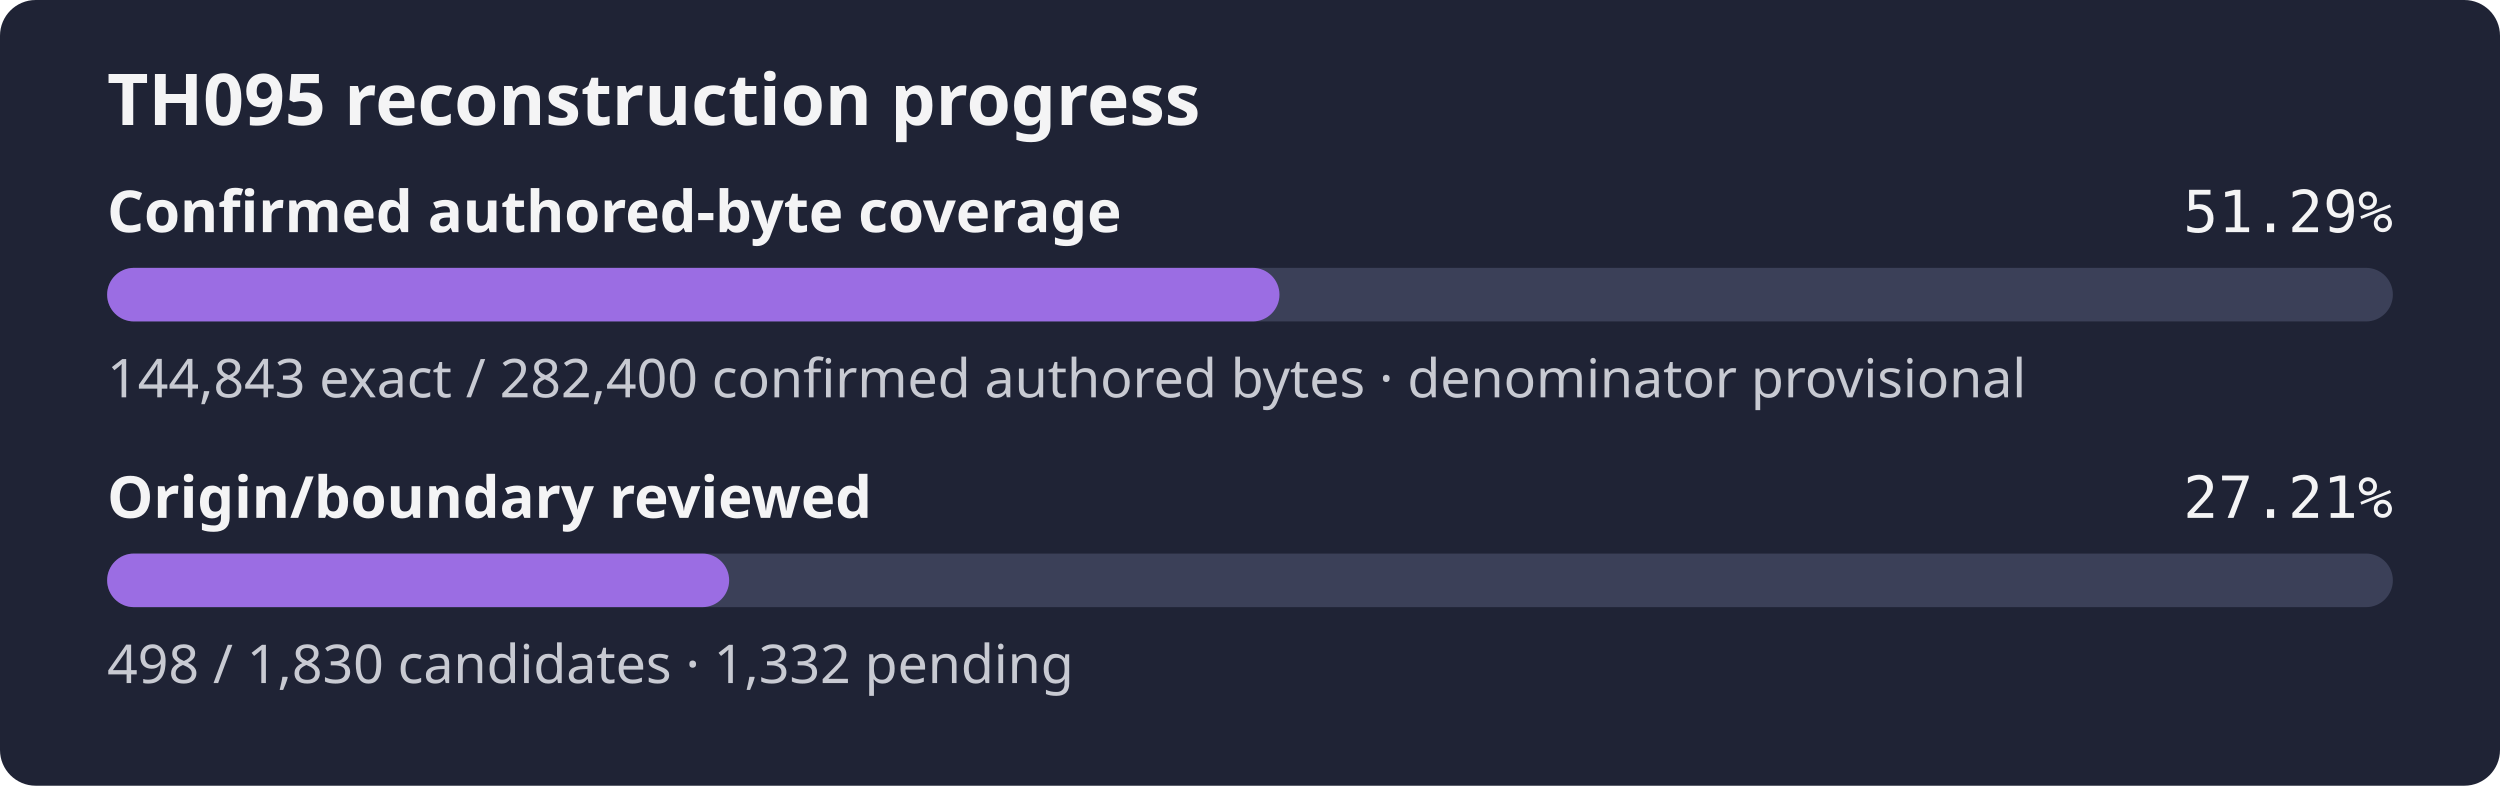
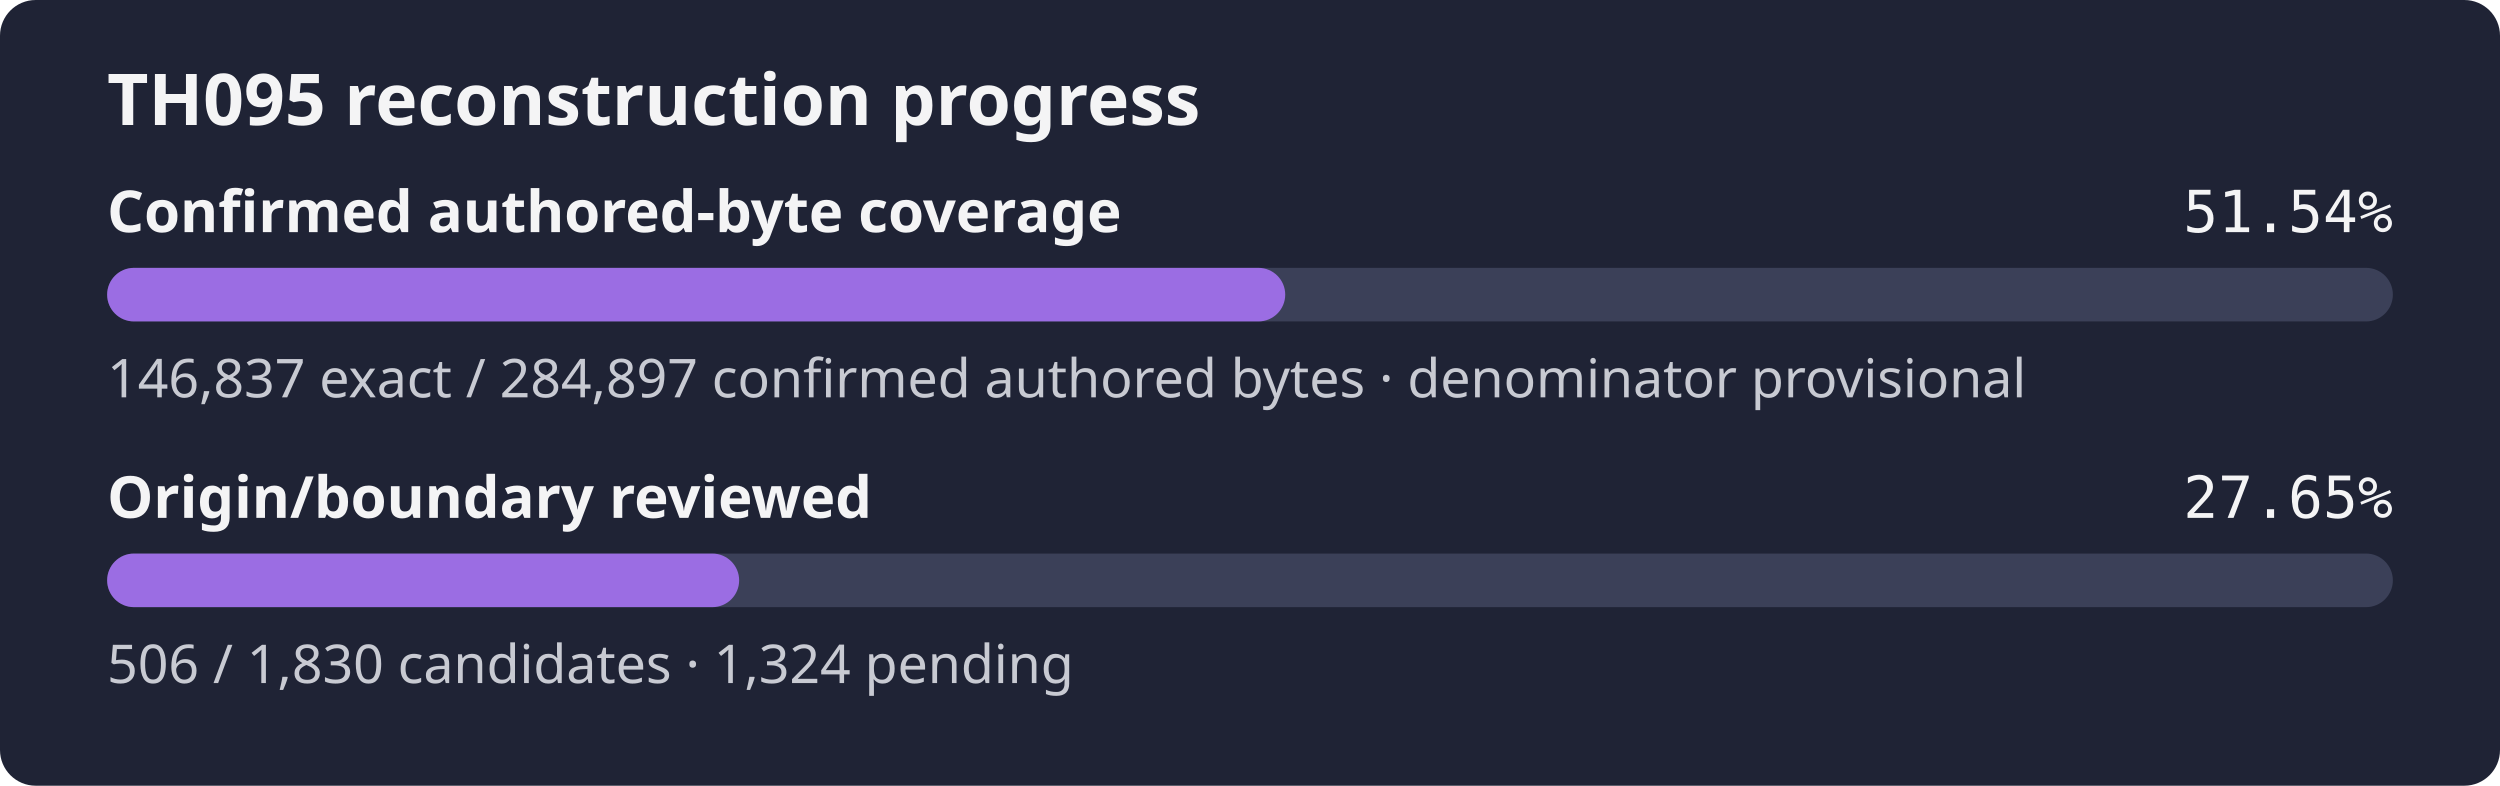
- <svg xmlns="http://www.w3.org/2000/svg" width="560" height="176" role="img" aria-label="TH095 reconstruction progress: 51.29% of the confirmed authored-byte set is exact, origin review 27.21%">
+ <svg xmlns="http://www.w3.org/2000/svg" width="560" height="176" role="img" aria-label="TH095 reconstruction progress: 51.54% of the confirmed authored-byte set is exact, origin review 27.65%">
  <rect width="560" height="176" rx="8" fill="#1f2335" />
  <text x="24" y="28" fill="#f4f4f5" font-family="sans-serif" font-size="16" font-weight="600">TH095 reconstruction progress</text>
  <text x="24" y="52" fill="#f4f4f5" font-family="sans-serif" font-size="13" font-weight="600">Confirmed authored-byte coverage</text>
-   <text x="536" y="52" fill="#f4f4f5" text-anchor="end" font-family="monospace" font-size="13">51.29%</text>
+   <text x="536" y="52" fill="#f4f4f5" text-anchor="end" font-family="monospace" font-size="13">51.54%</text>
  <rect x="24" y="60" width="512" height="12" rx="6" fill="#3b4058" />
-   <rect x="24" y="60" width="262.60" height="12" rx="6" fill="#9b6de3" />
-   <text x="24" y="89" fill="#c8cad2" font-family="sans-serif" font-size="12">144,843 exact / 282,400 confirmed authored bytes · denominator provisional</text>
+   <rect x="24" y="60" width="263.89" height="12" rx="6" fill="#9b6de3" />
+   <text x="24" y="89" fill="#c8cad2" font-family="sans-serif" font-size="12">146,837 exact / 284,897 confirmed authored bytes · denominator provisional</text>
  <text x="24" y="116" fill="#f4f4f5" font-family="sans-serif" font-size="13" font-weight="600">Origin/boundary reviewed</text>
-   <text x="536" y="116" fill="#f4f4f5" text-anchor="end" font-family="monospace" font-size="13">27.21%</text>
+   <text x="536" y="116" fill="#f4f4f5" text-anchor="end" font-family="monospace" font-size="13">27.65%</text>
  <rect x="24" y="124" width="512" height="12" rx="6" fill="#3b4058" />
-   <rect x="24" y="124" width="139.33" height="12" rx="6" fill="#9b6de3" />
-   <text x="24" y="153" fill="#c8cad2" font-family="sans-serif" font-size="12">498 / 1,830 candidates · 1,332 pending</text>
+   <rect x="24" y="124" width="141.57" height="12" rx="6" fill="#9b6de3" />
+   <text x="24" y="153" fill="#c8cad2" font-family="sans-serif" font-size="12">506 / 1,830 candidates · 1,324 pending</text>
</svg>
